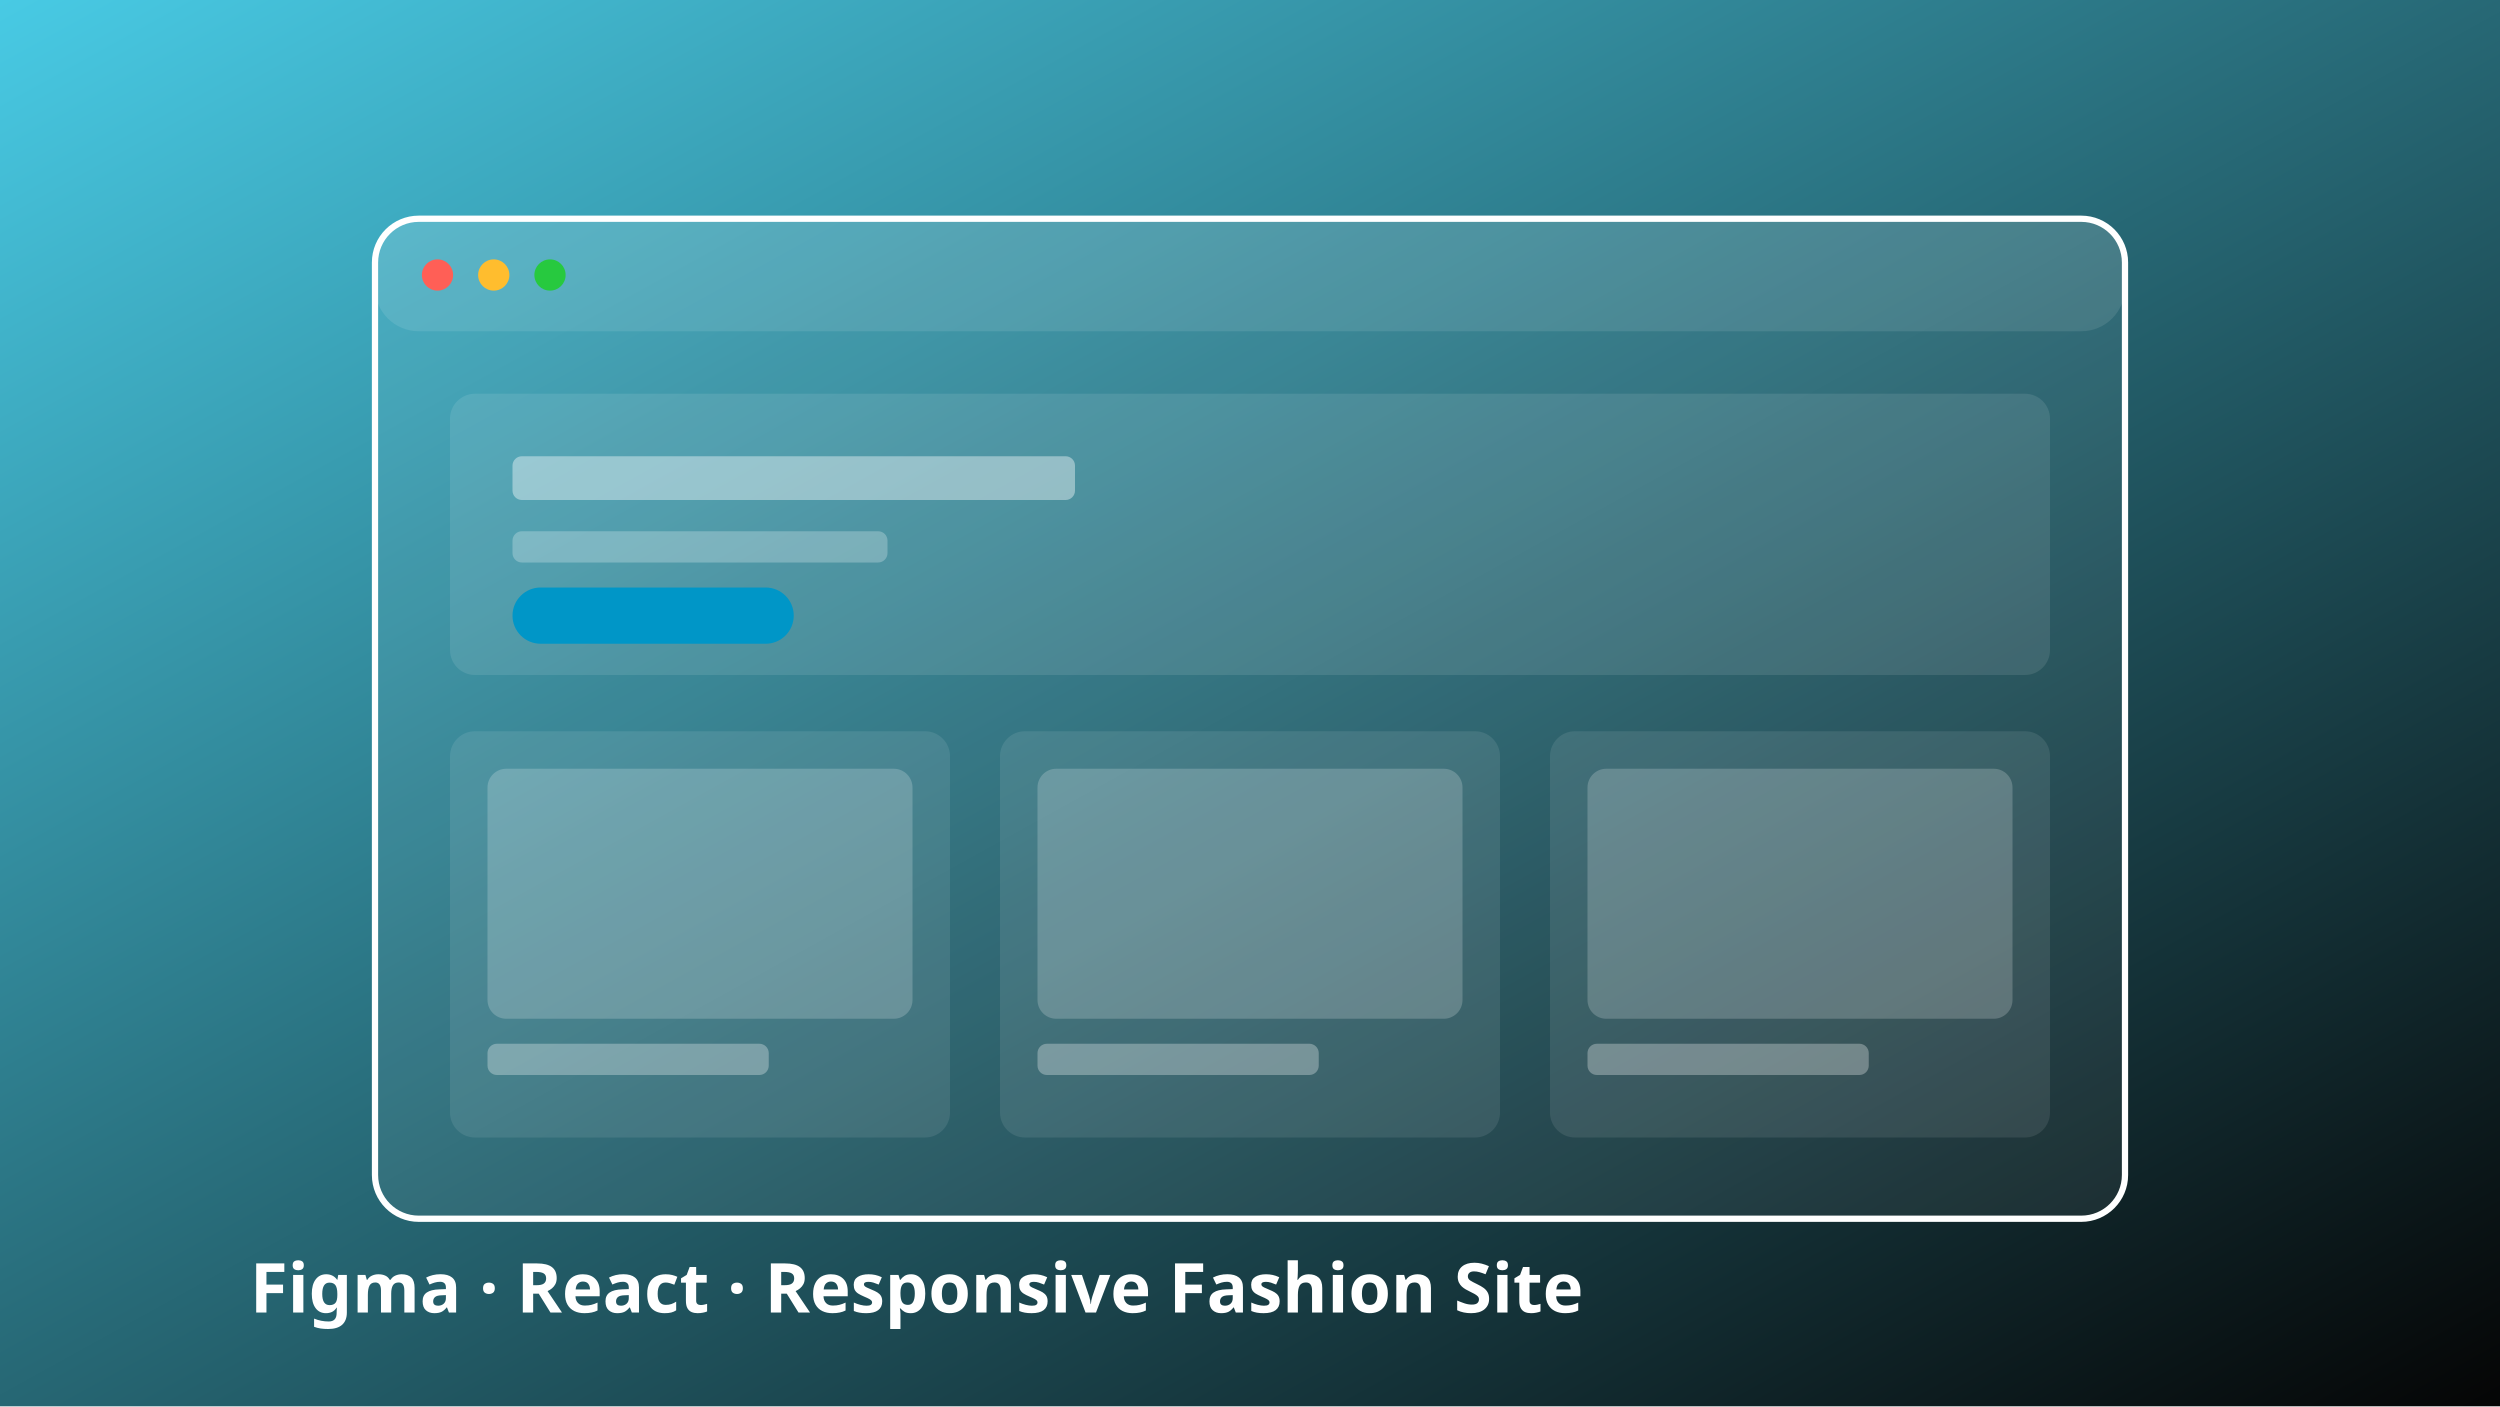
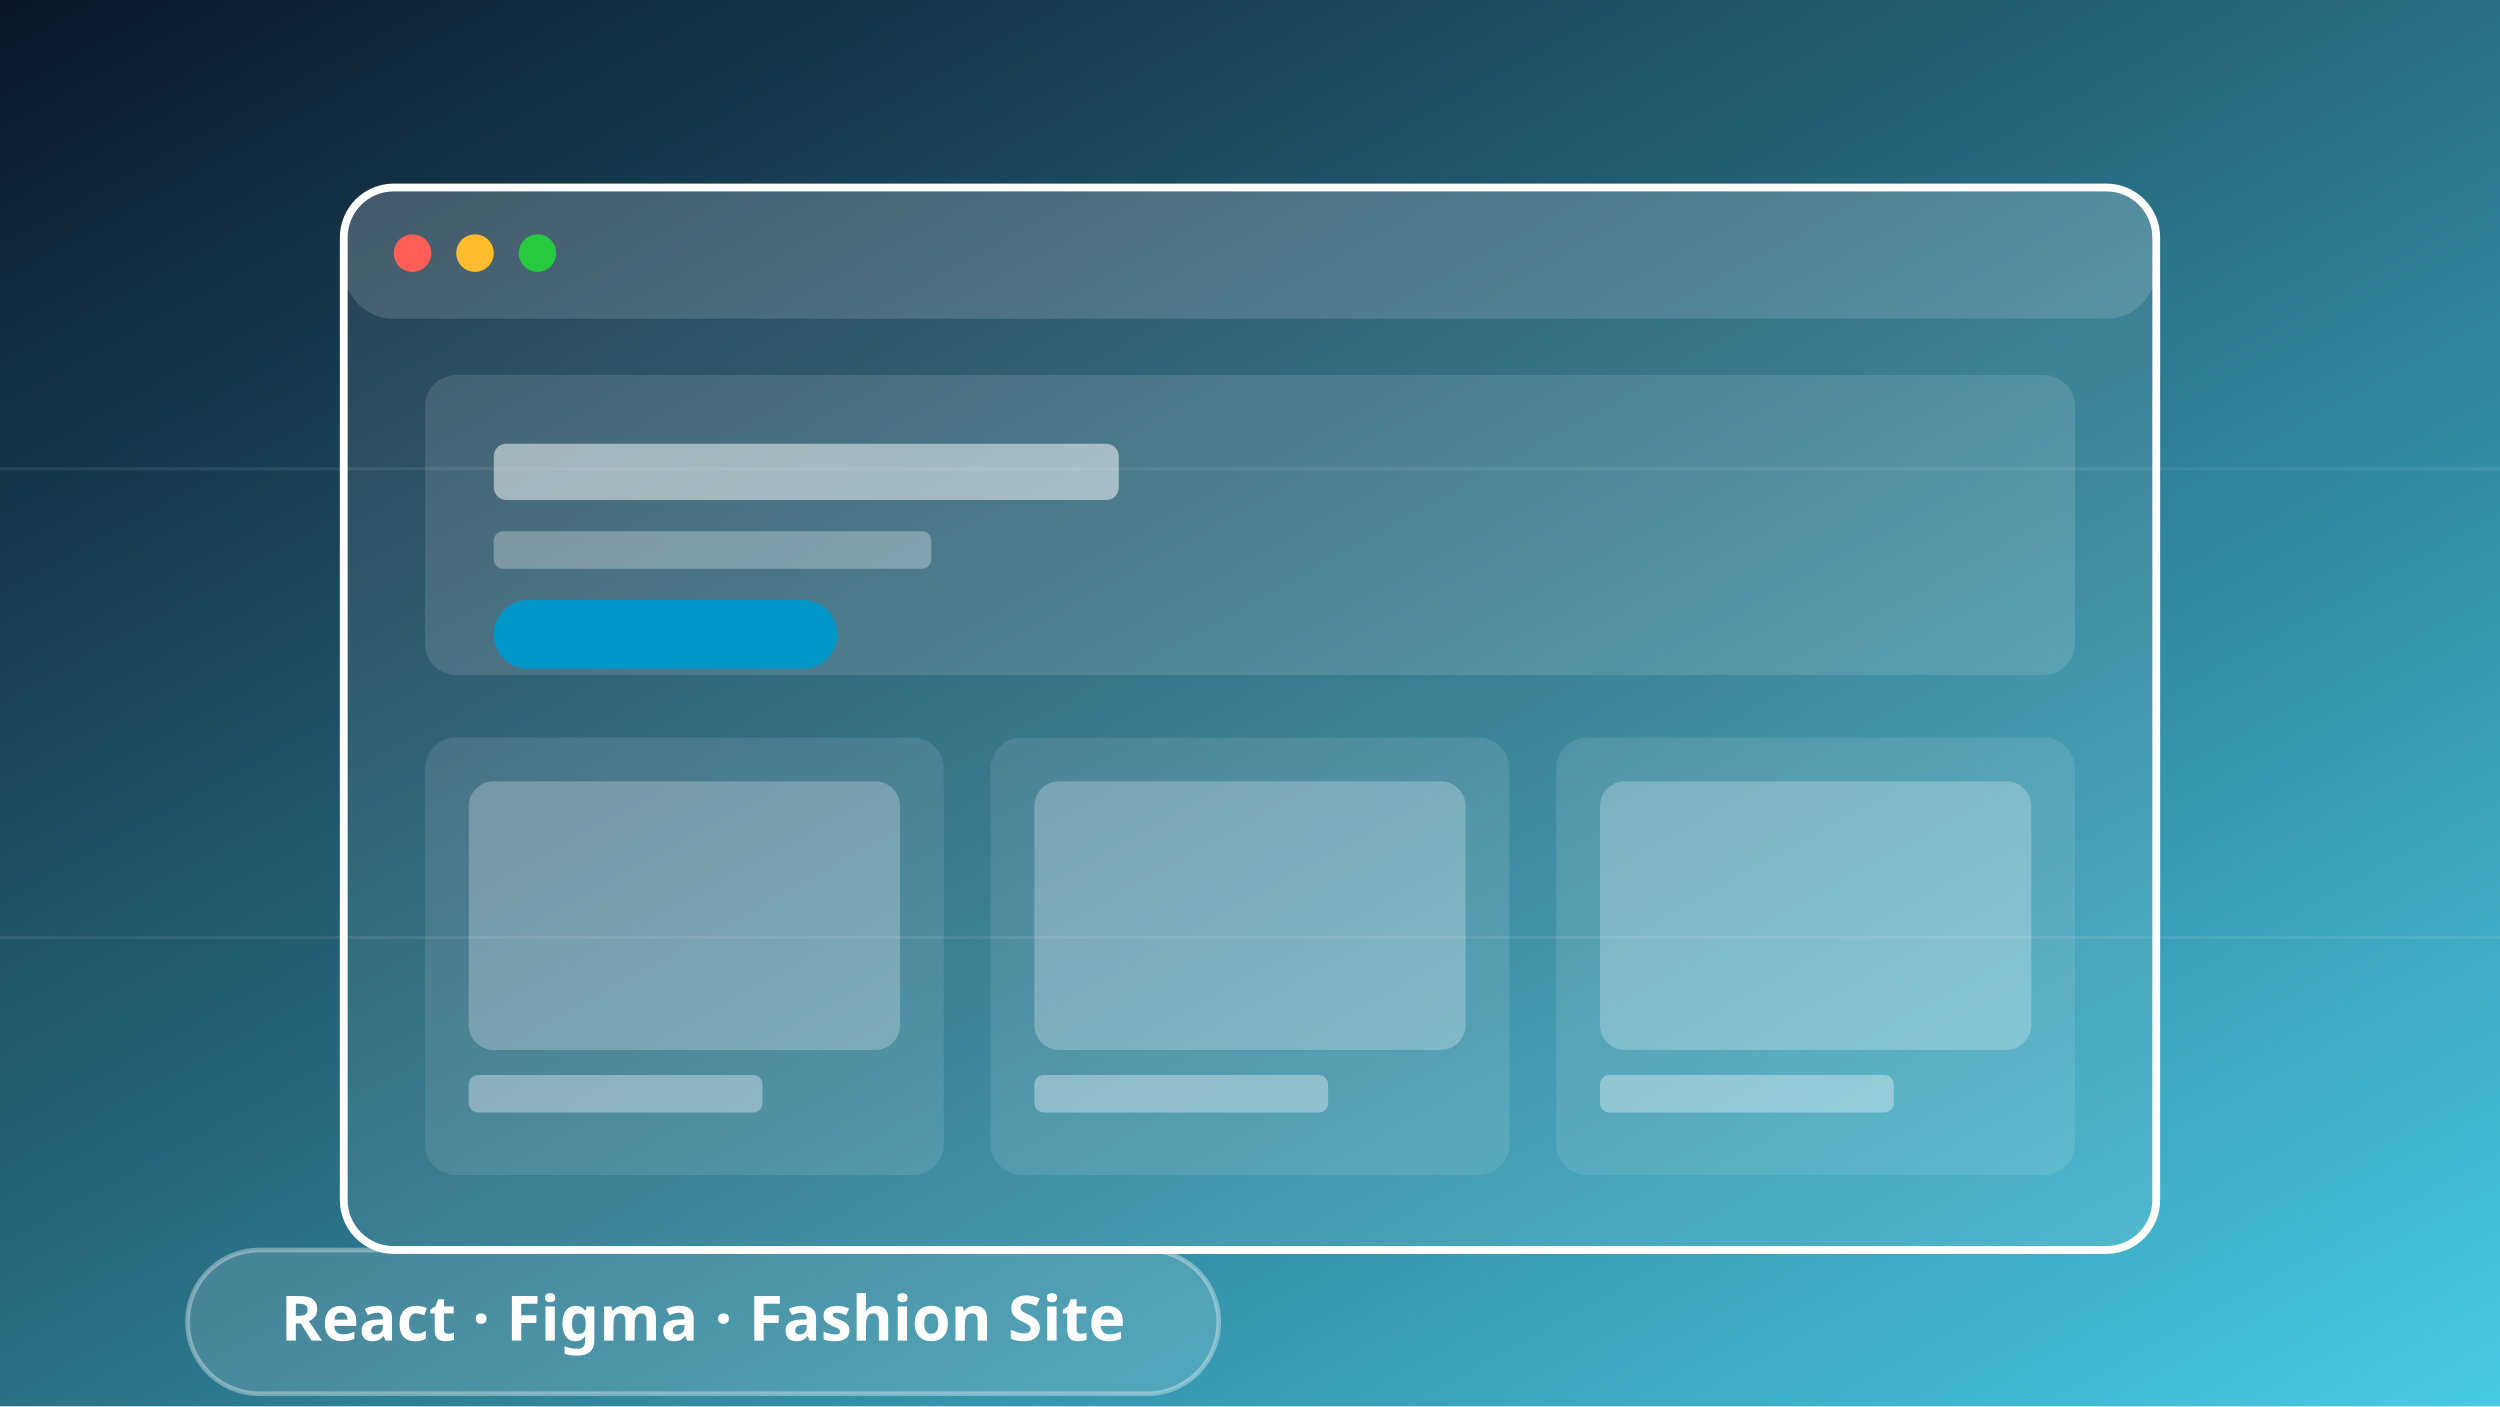
<svg xmlns="http://www.w3.org/2000/svg" viewBox="0 0 800 450">
  <defs>
-     <linearGradient id="bgGrad3" x1="0%" y1="0%" x2="100%" y2="100%">
-       <stop offset="0%" stop-color="#48CAE4" />
-       <stop offset="100%" stop-color="#050505" />
+     <linearGradient id="bg3" x1="0%" y1="0%" x2="100%" y2="100%">
+       <stop offset="0%" stop-color="#0a1628" />
+       <stop offset="100%" stop-color="#48CAE4" />
    </linearGradient>
  </defs>
-   <rect width="800" height="450" fill="url(#bgGrad3)" />
-   <g transform="translate(120,70)">
-     <rect x="0" y="0" width="560" height="320" rx="14" fill="rgba(255,255,255,0.06)" stroke="#ffffff" stroke-width="2" />
-     <rect x="0" y="0" width="560" height="36" rx="14" fill="rgba(255,255,255,0.1)" />
-     <circle cx="20" cy="18" r="5" fill="#ff5f56" />
-     <circle cx="38" cy="18" r="5" fill="#ffbd2e" />
-     <circle cx="56" cy="18" r="5" fill="#27c93f" />
-     <rect x="24" y="56" width="512" height="90" rx="8" fill="rgba(255,255,255,0.1)" />
-     <rect x="44" y="76" width="180" height="14" rx="3" fill="rgba(255,255,255,0.4)" />
-     <rect x="44" y="100" width="120" height="10" rx="3" fill="rgba(255,255,255,0.25)" />
-     <rect x="44" y="118" width="90" height="18" rx="9" fill="#0096C7" />
+   <rect width="800" height="450" fill="url(#bg3)" />
+   <g opacity="0.08" stroke="#ffffff" stroke-width="1">
+     <line x1="0" y1="150" x2="800" y2="150" />
+     <line x1="0" y1="300" x2="800" y2="300" />
+   </g>
+   <g transform="translate(110,60)">
+     <rect x="0" y="0" width="580" height="340" rx="16" fill="rgba(255,255,255,0.08)" stroke="#ffffff" stroke-width="2.5" />
+     <rect x="0" y="0" width="580" height="42" rx="16" fill="rgba(255,255,255,0.14)" />
+     <circle cx="22" cy="21" r="6" fill="#ff5f56" />
+     <circle cx="42" cy="21" r="6" fill="#ffbd2e" />
+     <circle cx="62" cy="21" r="6" fill="#27c93f" />
+     <rect x="26" y="60" width="528" height="96" rx="10" fill="rgba(255,255,255,0.12)" />
+     <rect x="48" y="82" width="200" height="18" rx="4" fill="rgba(255,255,255,0.5)" />
+     <rect x="48" y="110" width="140" height="12" rx="3" fill="rgba(255,255,255,0.3)" />
+     <rect x="48" y="132" width="110" height="22" rx="11" fill="#0096C7" />
    <g>
-       <rect x="24" y="164" width="160" height="130" rx="8" fill="rgba(255,255,255,0.09)" />
-       <rect x="36" y="176" width="136" height="80" rx="6" fill="rgba(255,255,255,0.2)" />
-       <rect x="36" y="264" width="90" height="10" rx="3" fill="rgba(255,255,255,0.3)" />
-       <rect x="200" y="164" width="160" height="130" rx="8" fill="rgba(255,255,255,0.09)" />
-       <rect x="212" y="176" width="136" height="80" rx="6" fill="rgba(255,255,255,0.2)" />
-       <rect x="212" y="264" width="90" height="10" rx="3" fill="rgba(255,255,255,0.3)" />
-       <rect x="376" y="164" width="160" height="130" rx="8" fill="rgba(255,255,255,0.09)" />
-       <rect x="388" y="176" width="136" height="80" rx="6" fill="rgba(255,255,255,0.2)" />
-       <rect x="388" y="264" width="90" height="10" rx="3" fill="rgba(255,255,255,0.3)" />
+       <rect x="26" y="176" width="166" height="140" rx="10" fill="rgba(255,255,255,0.1)" />
+       <rect x="40" y="190" width="138" height="86" rx="8" fill="rgba(255,255,255,0.25)" />
+       <rect x="40" y="284" width="94" height="12" rx="3" fill="rgba(255,255,255,0.35)" />
+       <rect x="207" y="176" width="166" height="140" rx="10" fill="rgba(255,255,255,0.1)" />
+       <rect x="221" y="190" width="138" height="86" rx="8" fill="rgba(255,255,255,0.25)" />
+       <rect x="221" y="284" width="94" height="12" rx="3" fill="rgba(255,255,255,0.35)" />
+       <rect x="388" y="176" width="166" height="140" rx="10" fill="rgba(255,255,255,0.1)" />
+       <rect x="402" y="190" width="138" height="86" rx="8" fill="rgba(255,255,255,0.25)" />
+       <rect x="402" y="284" width="94" height="12" rx="3" fill="rgba(255,255,255,0.35)" />
    </g>
  </g>
-   <text x="80" y="420" font-family="'Space Grotesk', sans-serif" font-size="22" fill="#ffffff" font-weight="600">Figma · React · Responsive Fashion Site</text>
+   <rect x="60" y="400" width="330" height="46" rx="23" fill="rgba(255,255,255,0.14)" stroke="rgba(255,255,255,0.35)" stroke-width="1.5" />
+   <text x="225" y="429" font-family="'Space Grotesk', sans-serif" font-size="20" fill="#ffffff" font-weight="700" text-anchor="middle">React · Figma · Fashion Site</text>
</svg>
